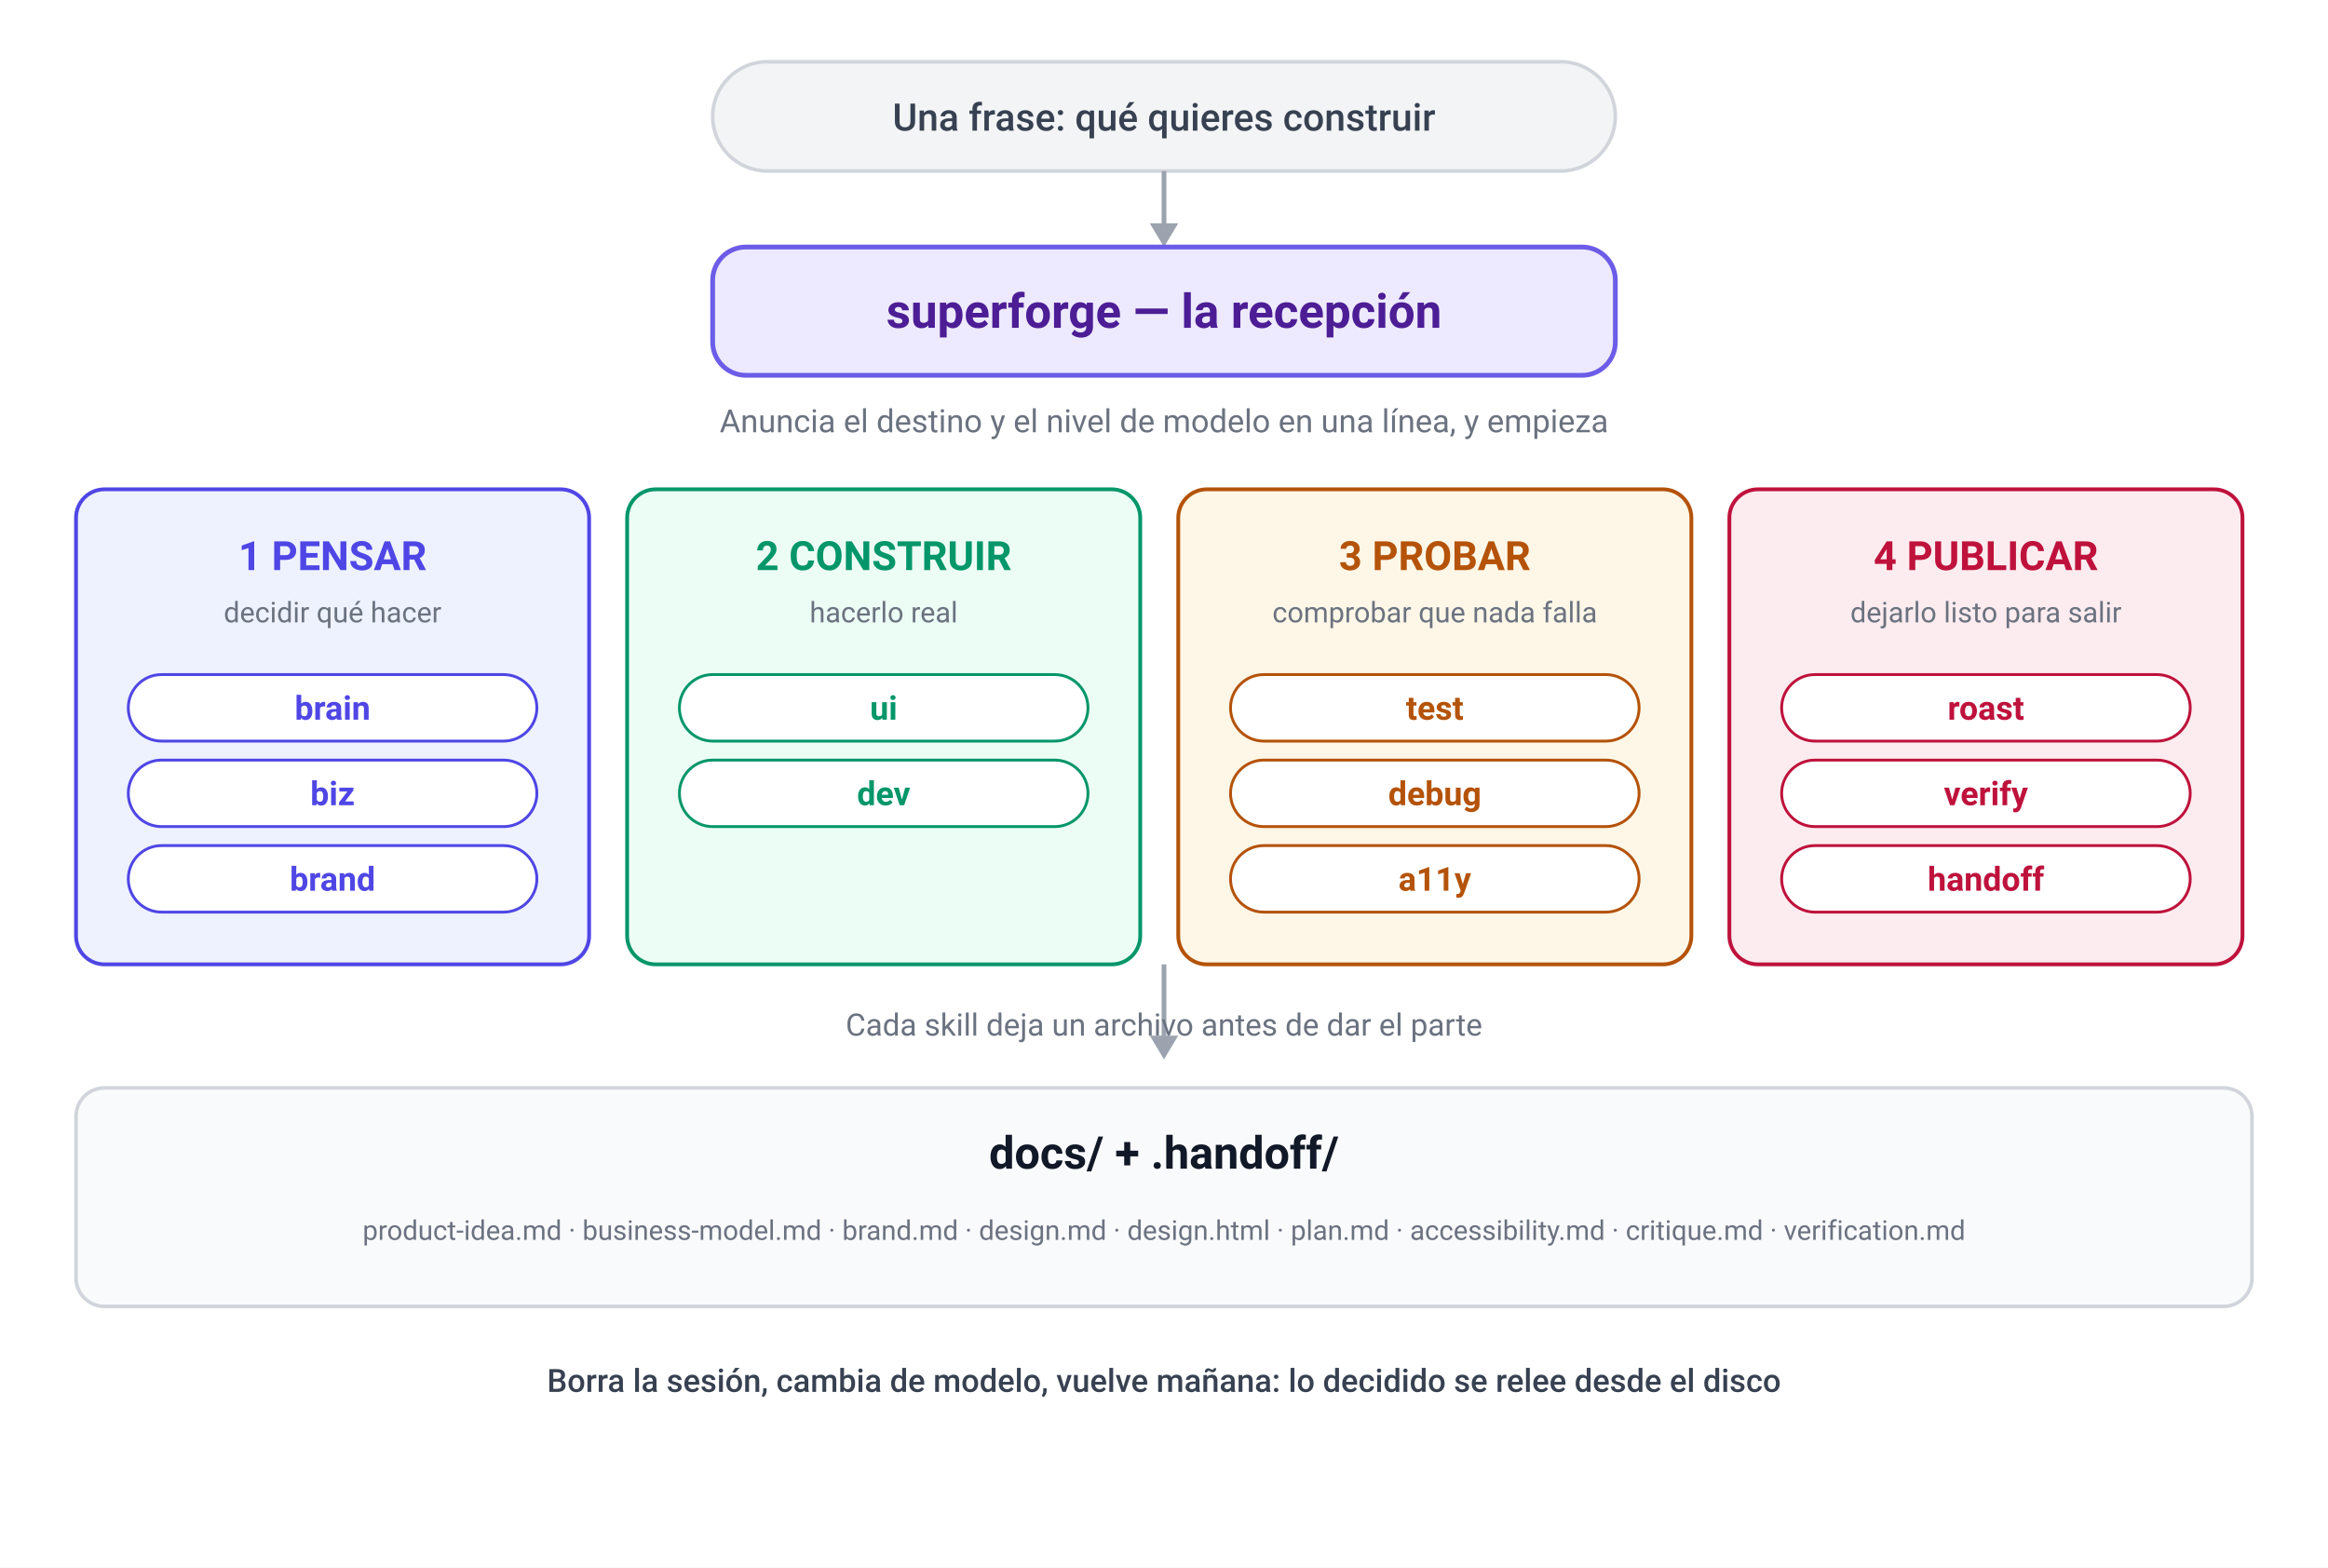
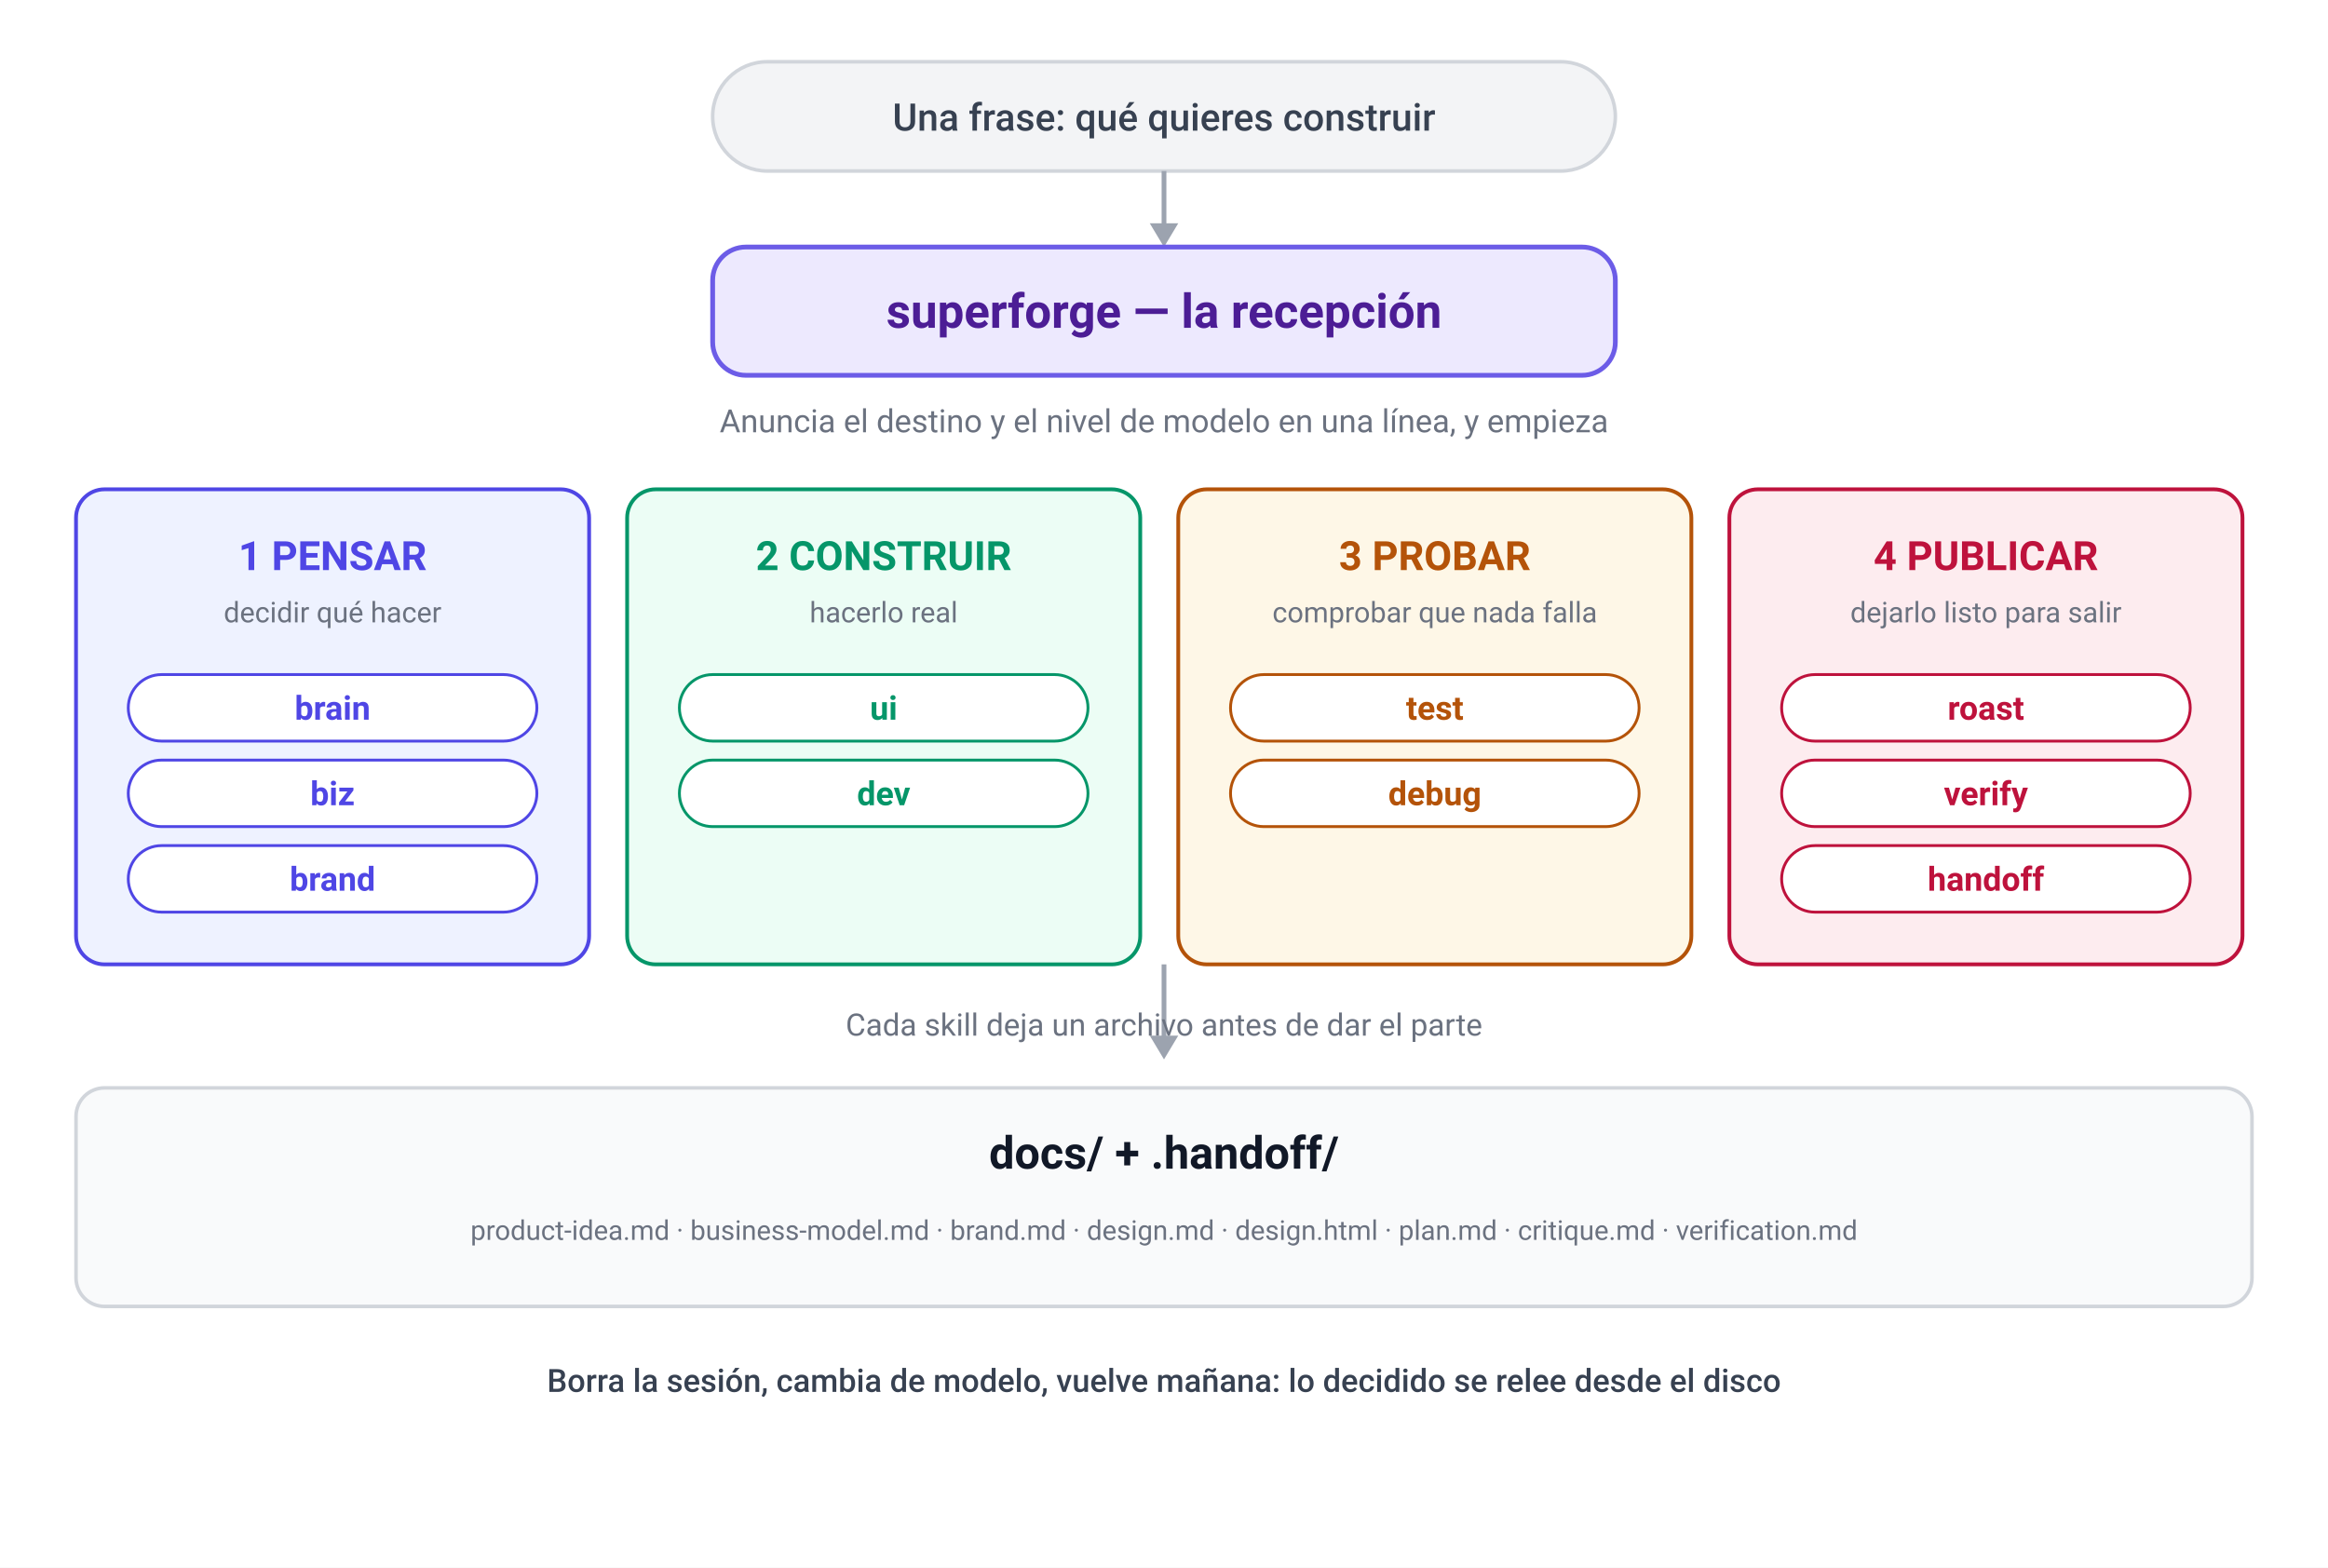
<svg xmlns="http://www.w3.org/2000/svg" viewBox="0 0 980 660" width="980" height="660" role="img">
  <rect x="0" y="0" width="980" height="660" rx="0" fill="#FFFFFF" stroke="none" stroke-width="1.5" />
  <rect x="300" y="26" width="380" height="46" rx="23" fill="#F3F4F6" stroke="#D1D5DB" stroke-width="1.5" />
  <text x="490.0" y="55" font-family="-apple-system,BlinkMacSystemFont,'Segoe UI','Hiragino Sans','Noto Sans JP','Noto Sans KR','Noto Sans SC','Malgun Gothic',Roboto,sans-serif" font-size="16" fill="#374151" font-weight="500" text-anchor="middle" opacity="1.0">Una frase: qué quieres construir</text>
  <line x1="490.0" y1="72" x2="490.0" y2="95" stroke="#9CA3AF" stroke-width="2" />
  <path d="M 484.0 94 L 490.0 104 L 496.0 94 Z" fill="#9CA3AF" />
  <rect x="300" y="104" width="380" height="54" rx="14" fill="#EDE9FE" stroke="#6C5CE7" stroke-width="2" />
  <text x="490.0" y="138" font-family="-apple-system,BlinkMacSystemFont,'Segoe UI','Hiragino Sans','Noto Sans JP','Noto Sans KR','Noto Sans SC','Malgun Gothic',Roboto,sans-serif" font-size="20" fill="#4C1D95" font-weight="700" text-anchor="middle" opacity="1.0">superforge — la recepción</text>
  <text x="490.0" y="182" font-family="-apple-system,BlinkMacSystemFont,'Segoe UI','Hiragino Sans','Noto Sans JP','Noto Sans KR','Noto Sans SC','Malgun Gothic',Roboto,sans-serif" font-size="13.5" fill="#6B7280" font-weight="400" text-anchor="middle" opacity="1.0">Anuncia el destino y el nivel de modelo en una línea, y empieza</text>
  <rect x="32" y="206" width="216" height="200" rx="12" fill="#EEF2FF" stroke="#4F46E5" stroke-width="1.6" />
  <text x="140.0" y="240" font-family="-apple-system,BlinkMacSystemFont,'Segoe UI','Hiragino Sans','Noto Sans JP','Noto Sans KR','Noto Sans SC','Malgun Gothic',Roboto,sans-serif" font-size="17" fill="#4F46E5" font-weight="700" text-anchor="middle" opacity="1.0">1  PENSAR</text>
  <text x="140.0" y="262" font-family="-apple-system,BlinkMacSystemFont,'Segoe UI','Hiragino Sans','Noto Sans JP','Noto Sans KR','Noto Sans SC','Malgun Gothic',Roboto,sans-serif" font-size="12" fill="#6B7280" font-weight="400" text-anchor="middle" opacity="1.0">decidir qué hacer</text>
  <rect x="54" y="284" width="172" height="28" rx="14" fill="#FFFFFF" stroke="#4F46E5" stroke-width="1.2" />
  <text x="140.0" y="303" font-family="-apple-system,BlinkMacSystemFont,'Segoe UI','Hiragino Sans','Noto Sans JP','Noto Sans KR','Noto Sans SC','Malgun Gothic',Roboto,sans-serif" font-size="14" fill="#4F46E5" font-weight="600" text-anchor="middle" opacity="1.0">brain</text>
  <rect x="54" y="320" width="172" height="28" rx="14" fill="#FFFFFF" stroke="#4F46E5" stroke-width="1.2" />
  <text x="140.0" y="339" font-family="-apple-system,BlinkMacSystemFont,'Segoe UI','Hiragino Sans','Noto Sans JP','Noto Sans KR','Noto Sans SC','Malgun Gothic',Roboto,sans-serif" font-size="14" fill="#4F46E5" font-weight="600" text-anchor="middle" opacity="1.0">biz</text>
  <rect x="54" y="356" width="172" height="28" rx="14" fill="#FFFFFF" stroke="#4F46E5" stroke-width="1.2" />
  <text x="140.0" y="375" font-family="-apple-system,BlinkMacSystemFont,'Segoe UI','Hiragino Sans','Noto Sans JP','Noto Sans KR','Noto Sans SC','Malgun Gothic',Roboto,sans-serif" font-size="14" fill="#4F46E5" font-weight="600" text-anchor="middle" opacity="1.0">brand</text>
  <rect x="264" y="206" width="216" height="200" rx="12" fill="#ECFDF5" stroke="#059669" stroke-width="1.6" />
  <text x="372.0" y="240" font-family="-apple-system,BlinkMacSystemFont,'Segoe UI','Hiragino Sans','Noto Sans JP','Noto Sans KR','Noto Sans SC','Malgun Gothic',Roboto,sans-serif" font-size="17" fill="#059669" font-weight="700" text-anchor="middle" opacity="1.0">2  CONSTRUIR</text>
  <text x="372.0" y="262" font-family="-apple-system,BlinkMacSystemFont,'Segoe UI','Hiragino Sans','Noto Sans JP','Noto Sans KR','Noto Sans SC','Malgun Gothic',Roboto,sans-serif" font-size="12" fill="#6B7280" font-weight="400" text-anchor="middle" opacity="1.0">hacerlo real</text>
  <rect x="286" y="284" width="172" height="28" rx="14" fill="#FFFFFF" stroke="#059669" stroke-width="1.2" />
  <text x="372.0" y="303" font-family="-apple-system,BlinkMacSystemFont,'Segoe UI','Hiragino Sans','Noto Sans JP','Noto Sans KR','Noto Sans SC','Malgun Gothic',Roboto,sans-serif" font-size="14" fill="#059669" font-weight="600" text-anchor="middle" opacity="1.0">ui</text>
  <rect x="286" y="320" width="172" height="28" rx="14" fill="#FFFFFF" stroke="#059669" stroke-width="1.2" />
  <text x="372.0" y="339" font-family="-apple-system,BlinkMacSystemFont,'Segoe UI','Hiragino Sans','Noto Sans JP','Noto Sans KR','Noto Sans SC','Malgun Gothic',Roboto,sans-serif" font-size="14" fill="#059669" font-weight="600" text-anchor="middle" opacity="1.0">dev</text>
  <rect x="496" y="206" width="216" height="200" rx="12" fill="#FEF7E7" stroke="#B45309" stroke-width="1.6" />
  <text x="604.0" y="240" font-family="-apple-system,BlinkMacSystemFont,'Segoe UI','Hiragino Sans','Noto Sans JP','Noto Sans KR','Noto Sans SC','Malgun Gothic',Roboto,sans-serif" font-size="17" fill="#B45309" font-weight="700" text-anchor="middle" opacity="1.0">3  PROBAR</text>
  <text x="604.0" y="262" font-family="-apple-system,BlinkMacSystemFont,'Segoe UI','Hiragino Sans','Noto Sans JP','Noto Sans KR','Noto Sans SC','Malgun Gothic',Roboto,sans-serif" font-size="12" fill="#6B7280" font-weight="400" text-anchor="middle" opacity="1.0">comprobar que nada falla</text>
  <rect x="518" y="284" width="172" height="28" rx="14" fill="#FFFFFF" stroke="#B45309" stroke-width="1.2" />
  <text x="604.0" y="303" font-family="-apple-system,BlinkMacSystemFont,'Segoe UI','Hiragino Sans','Noto Sans JP','Noto Sans KR','Noto Sans SC','Malgun Gothic',Roboto,sans-serif" font-size="14" fill="#B45309" font-weight="600" text-anchor="middle" opacity="1.0">test</text>
  <rect x="518" y="320" width="172" height="28" rx="14" fill="#FFFFFF" stroke="#B45309" stroke-width="1.2" />
  <text x="604.0" y="339" font-family="-apple-system,BlinkMacSystemFont,'Segoe UI','Hiragino Sans','Noto Sans JP','Noto Sans KR','Noto Sans SC','Malgun Gothic',Roboto,sans-serif" font-size="14" fill="#B45309" font-weight="600" text-anchor="middle" opacity="1.0">debug</text>
-   <rect x="518" y="356" width="172" height="28" rx="14" fill="#FFFFFF" stroke="#B45309" stroke-width="1.2" />
-   <text x="604.0" y="375" font-family="-apple-system,BlinkMacSystemFont,'Segoe UI','Hiragino Sans','Noto Sans JP','Noto Sans KR','Noto Sans SC','Malgun Gothic',Roboto,sans-serif" font-size="14" fill="#B45309" font-weight="600" text-anchor="middle" opacity="1.0">a11y</text>
  <rect x="728" y="206" width="216" height="200" rx="12" fill="#FDECEF" stroke="#BE123C" stroke-width="1.6" />
  <text x="836.0" y="240" font-family="-apple-system,BlinkMacSystemFont,'Segoe UI','Hiragino Sans','Noto Sans JP','Noto Sans KR','Noto Sans SC','Malgun Gothic',Roboto,sans-serif" font-size="17" fill="#BE123C" font-weight="700" text-anchor="middle" opacity="1.0">4  PUBLICAR</text>
  <text x="836.0" y="262" font-family="-apple-system,BlinkMacSystemFont,'Segoe UI','Hiragino Sans','Noto Sans JP','Noto Sans KR','Noto Sans SC','Malgun Gothic',Roboto,sans-serif" font-size="12" fill="#6B7280" font-weight="400" text-anchor="middle" opacity="1.0">dejarlo listo para salir</text>
  <rect x="750" y="284" width="172" height="28" rx="14" fill="#FFFFFF" stroke="#BE123C" stroke-width="1.2" />
  <text x="836.0" y="303" font-family="-apple-system,BlinkMacSystemFont,'Segoe UI','Hiragino Sans','Noto Sans JP','Noto Sans KR','Noto Sans SC','Malgun Gothic',Roboto,sans-serif" font-size="14" fill="#BE123C" font-weight="600" text-anchor="middle" opacity="1.0">roast</text>
  <rect x="750" y="320" width="172" height="28" rx="14" fill="#FFFFFF" stroke="#BE123C" stroke-width="1.2" />
  <text x="836.0" y="339" font-family="-apple-system,BlinkMacSystemFont,'Segoe UI','Hiragino Sans','Noto Sans JP','Noto Sans KR','Noto Sans SC','Malgun Gothic',Roboto,sans-serif" font-size="14" fill="#BE123C" font-weight="600" text-anchor="middle" opacity="1.0">verify</text>
  <rect x="750" y="356" width="172" height="28" rx="14" fill="#FFFFFF" stroke="#BE123C" stroke-width="1.2" />
  <text x="836.0" y="375" font-family="-apple-system,BlinkMacSystemFont,'Segoe UI','Hiragino Sans','Noto Sans JP','Noto Sans KR','Noto Sans SC','Malgun Gothic',Roboto,sans-serif" font-size="14" fill="#BE123C" font-weight="600" text-anchor="middle" opacity="1.0">handoff</text>
  <line x1="490.0" y1="406" x2="490.0" y2="437" stroke="#9CA3AF" stroke-width="2" />
  <path d="M 484.0 436 L 490.0 446 L 496.0 436 Z" fill="#9CA3AF" />
  <text x="490.0" y="436" font-family="-apple-system,BlinkMacSystemFont,'Segoe UI','Hiragino Sans','Noto Sans JP','Noto Sans KR','Noto Sans SC','Malgun Gothic',Roboto,sans-serif" font-size="13" fill="#6B7280" font-weight="400" text-anchor="middle" opacity="1.0">Cada skill deja un archivo antes de dar el parte</text>
  <rect x="32" y="458" width="916" height="92" rx="12" fill="#F9FAFB" stroke="#D1D5DB" stroke-width="1.5" />
  <text x="490.0" y="492" font-family="-apple-system,BlinkMacSystemFont,'Segoe UI','Hiragino Sans','Noto Sans JP','Noto Sans KR','Noto Sans SC','Malgun Gothic',Roboto,sans-serif" font-size="19" fill="#111827" font-weight="700" text-anchor="middle" opacity="1.0">docs/  +  .handoff/</text>
-   <text x="490.0" y="522" font-family="-apple-system,BlinkMacSystemFont,'Segoe UI','Hiragino Sans','Noto Sans JP','Noto Sans KR','Noto Sans SC','Malgun Gothic',Roboto,sans-serif" font-size="11.5" fill="#6B7280" font-weight="400" text-anchor="middle" opacity="1.0">product-idea.md · business-model.md · brand.md · design.md · design.html · plan.md · accessibility.md · critique.md · verification.md</text>
+   <text x="490.0" y="522" font-family="-apple-system,BlinkMacSystemFont,'Segoe UI','Hiragino Sans','Noto Sans JP','Noto Sans KR','Noto Sans SC','Malgun Gothic',Roboto,sans-serif" font-size="11.5" fill="#6B7280" font-weight="400" text-anchor="middle" opacity="1.0">product-idea.md · business-model.md · brand.md · design.md · design.html · plan.md · critique.md · verification.md</text>
  <text x="490.0" y="586" font-family="-apple-system,BlinkMacSystemFont,'Segoe UI','Hiragino Sans','Noto Sans JP','Noto Sans KR','Noto Sans SC','Malgun Gothic',Roboto,sans-serif" font-size="13.5" fill="#374151" font-weight="500" text-anchor="middle" opacity="1.0">Borra la sesión, cambia de modelo, vuelve mañana: lo decidido se relee desde el disco</text>
</svg>
